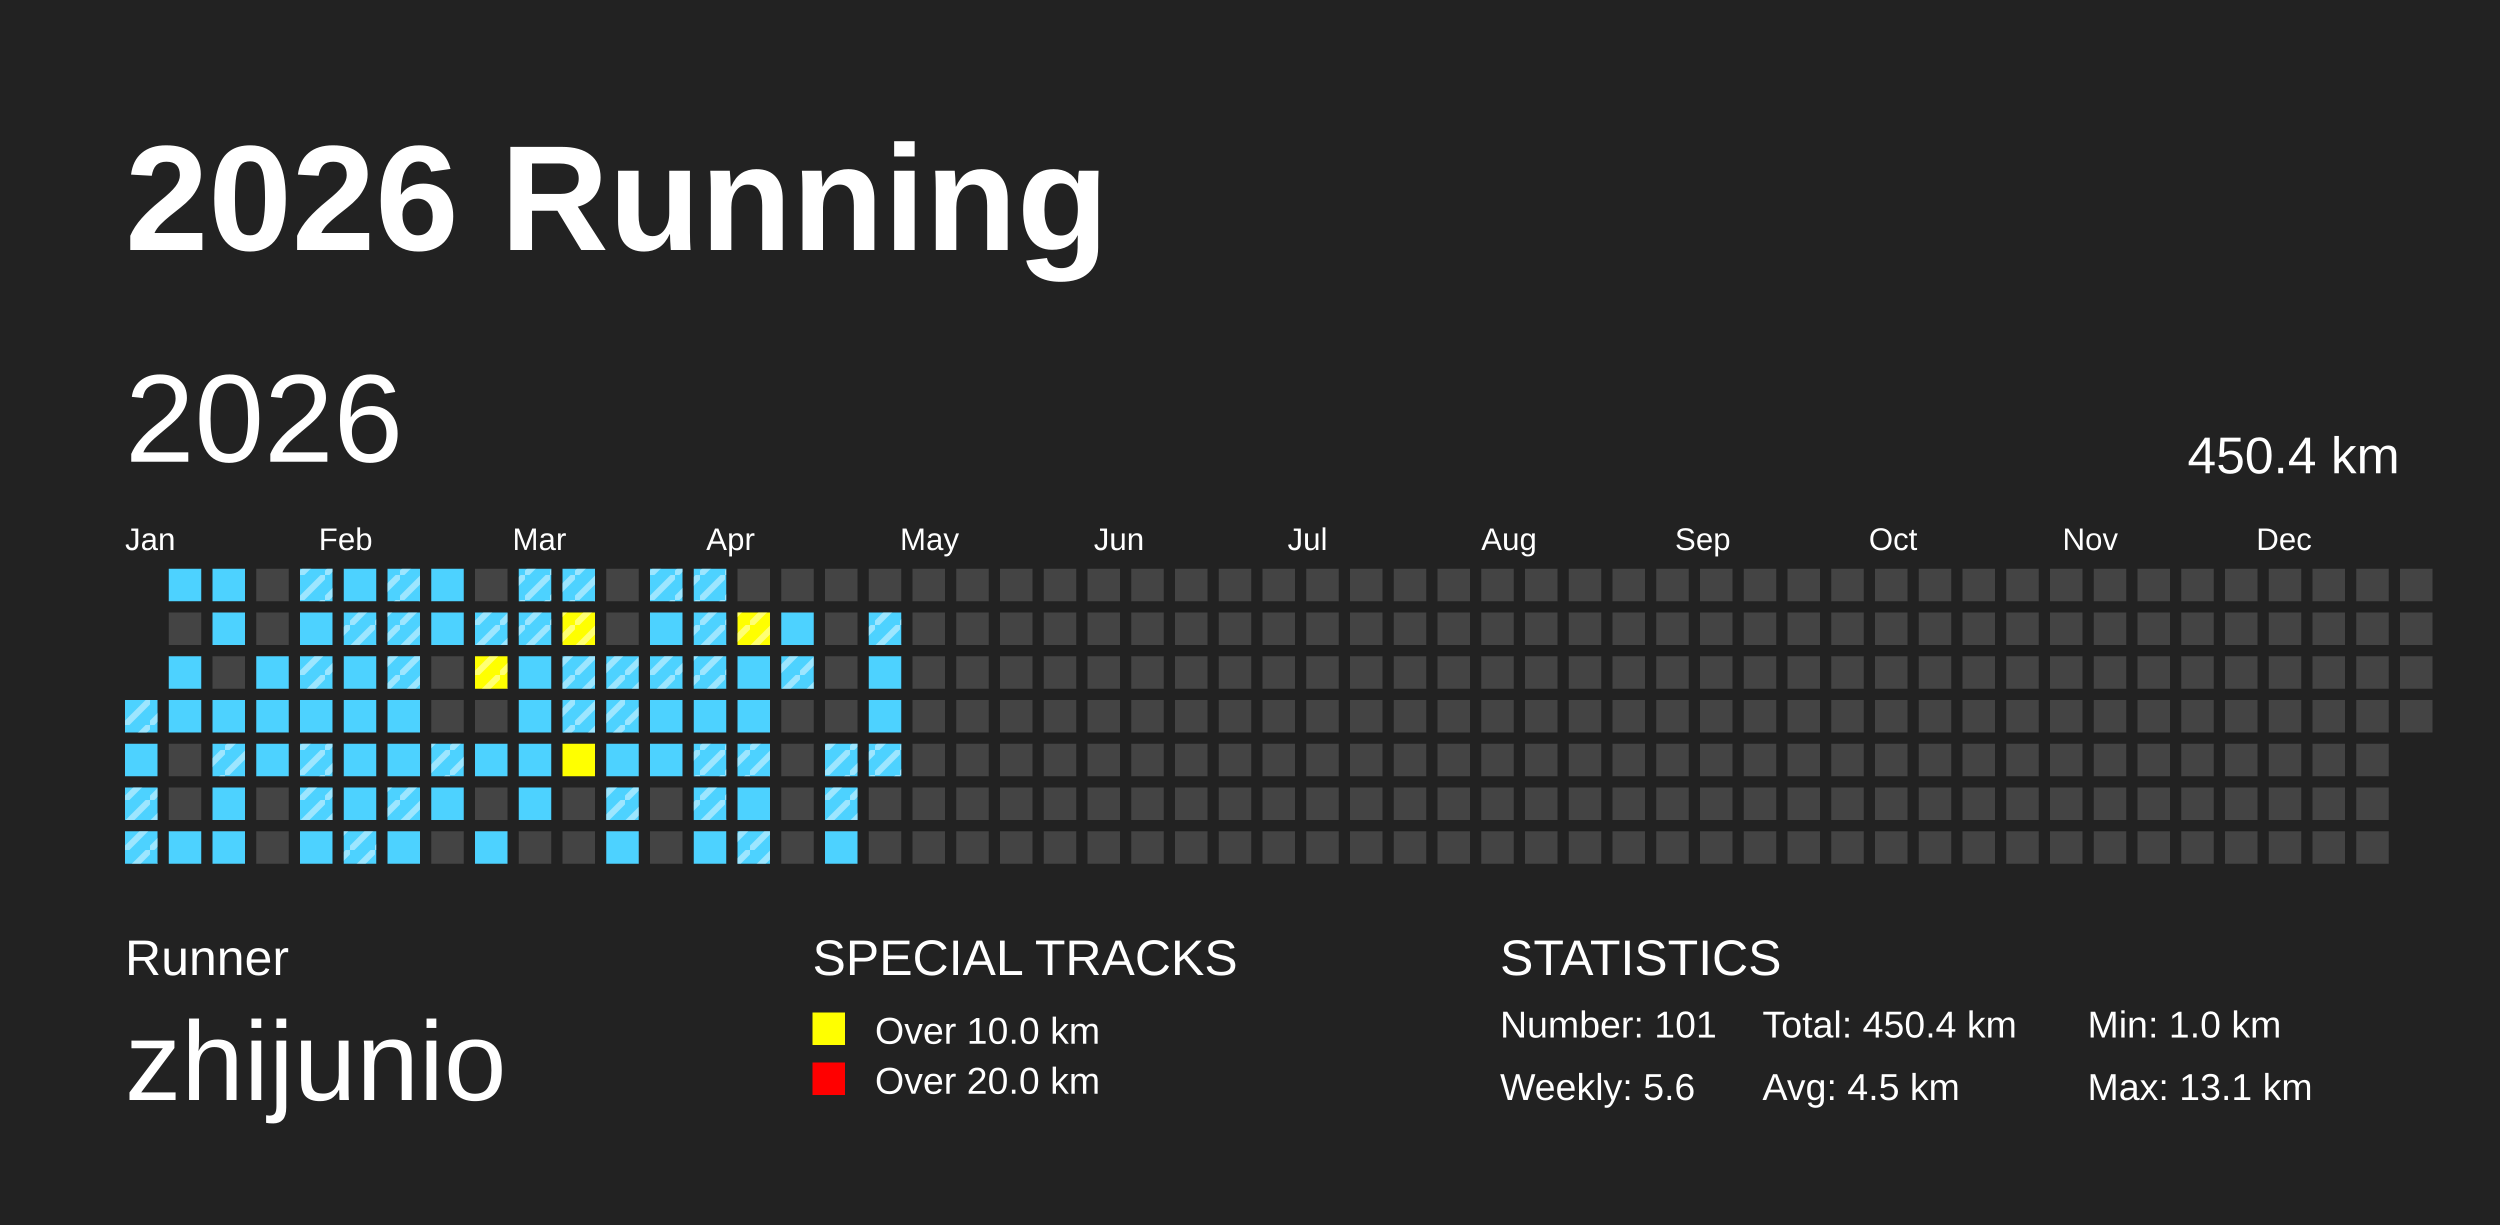
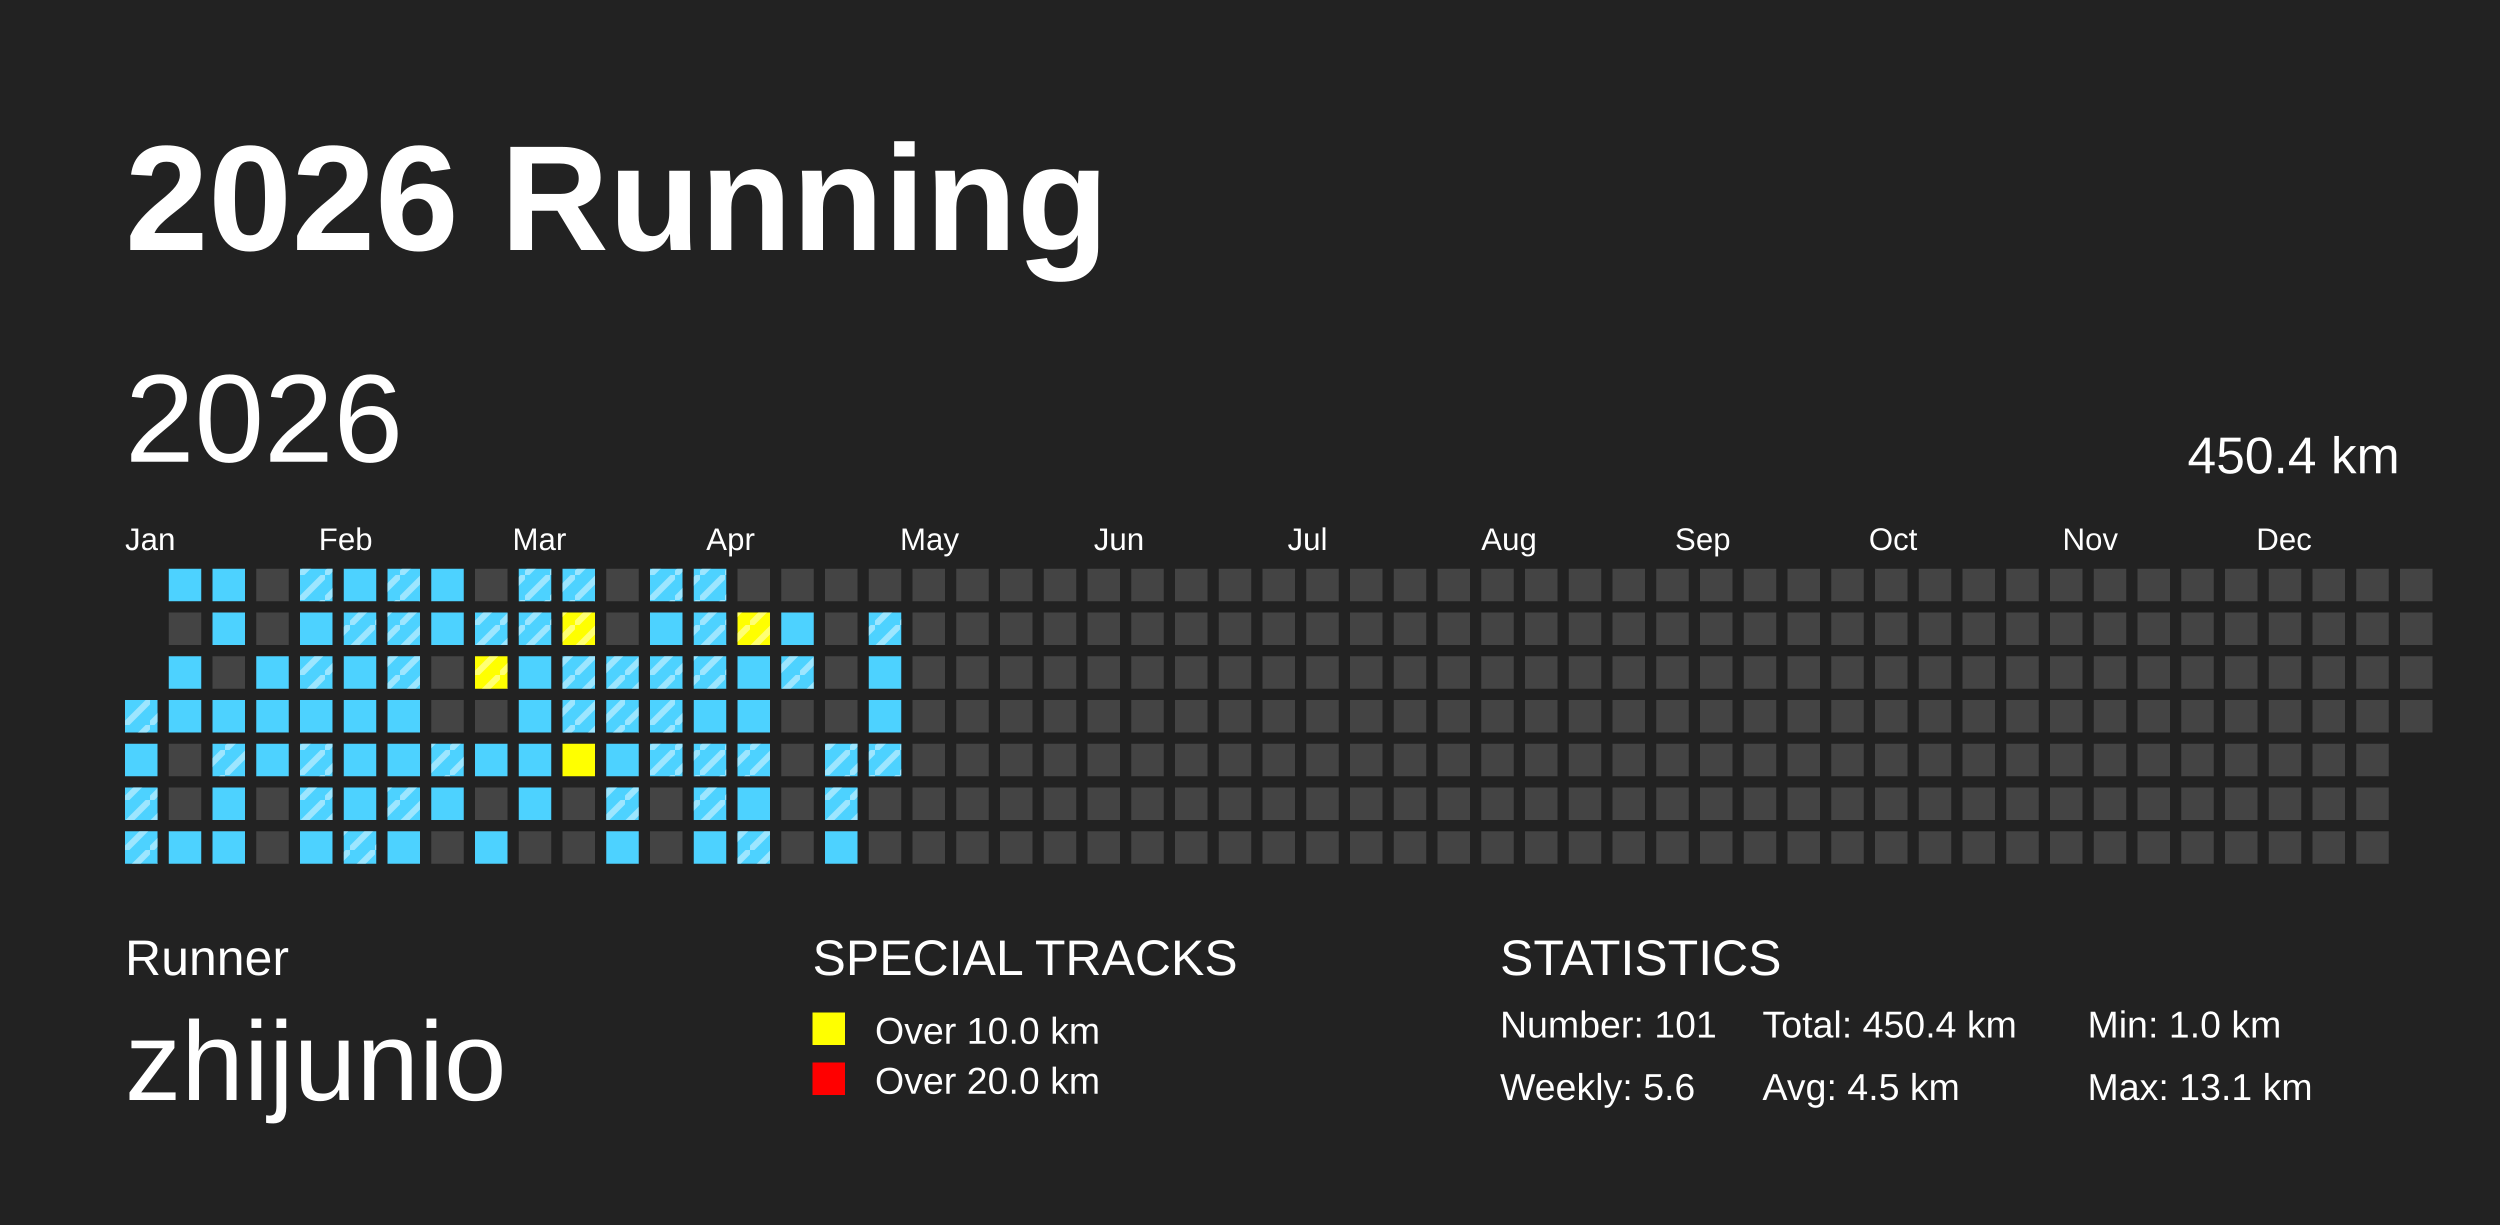
<svg xmlns="http://www.w3.org/2000/svg" baseProfile="full" height="98mm" version="1.1" viewBox="0,0,200,98" width="200mm">
  <defs>
    <pattern height="2" id="indoor-stripe" patternUnits="userSpaceOnUse" width="2">
      <line stroke="white" stroke-opacity="0.45" stroke-width="0.5" x1="0" x2="2" y1="2" y2="0" />
    </pattern>
  </defs>
  <rect fill="#222222" height="98" width="200" x="0" y="0" />
  <text fill="#FFFFFF" style="font-size:12px; font-family:Arial; font-weight:bold;" x="10" y="20">2026 Running</text>
  <text fill="#FFFFFF" style="font-size:4px; font-family:Arial" x="10" y="78">Runner</text>
  <text fill="#FFFFFF" style="font-size:9px; font-family:Arial" x="10" y="88">zhijunio</text>
  <text fill="#FFFFFF" style="font-size:4px; font-family:Arial" x="65" y="78">SPECIAL TRACKS</text>
  <rect fill="yellow" height="2.6" width="2.6" x="65" y="81" />
  <text fill="#FFFFFF" style="font-size:3px; font-family:Arial" x="70" y="83.5">Over 10.0 km</text>
  <rect fill="red" height="2.6" width="2.6" x="65" y="85" />
  <text fill="#FFFFFF" style="font-size:3px; font-family:Arial" x="70" y="87.5">Over 20.0 km</text>
  <text fill="#FFFFFF" style="font-size:4px; font-family:Arial" x="120" y="78">STATISTICS</text>
  <text fill="#FFFFFF" style="font-size:3px; font-family:Arial" x="120" y="83">Number: 101</text>
  <text fill="#FFFFFF" style="font-size:3px; font-family:Arial" x="120" y="88">Weekly: 5.6</text>
  <text fill="#FFFFFF" style="font-size:3px; font-family:Arial" x="141" y="83">Total: 450.4 km</text>
  <text fill="#FFFFFF" style="font-size:3px; font-family:Arial" x="141" y="88">Avg: 4.5 km</text>
  <text fill="#FFFFFF" style="font-size:3px; font-family:Arial" x="167" y="83">Min: 1.0 km</text>
  <text fill="#FFFFFF" style="font-size:3px; font-family:Arial" x="167" y="88">Max: 13.1 km</text>
  <text dominant-baseline="hanging" fill="#FFFFFF" style="font-size:10.0px; font-family:Arial;" x="10" y="30">2026</text>
  <text dominant-baseline="hanging" fill="#FFFFFF" style="font-size:4.125px; font-family:Arial;" x="175" y="35">450.4 km</text>
  <text fill="#FFFFFF" style="font-size:2.5px; font-family:Arial" x="10.0" y="44">Jan</text>
  <text fill="#FFFFFF" style="font-size:2.5px; font-family:Arial" x="25.5" y="44">Feb</text>
  <text fill="#FFFFFF" style="font-size:2.5px; font-family:Arial" x="41.0" y="44">Mar</text>
  <text fill="#FFFFFF" style="font-size:2.5px; font-family:Arial" x="56.5" y="44">Apr</text>
  <text fill="#FFFFFF" style="font-size:2.5px; font-family:Arial" x="72.0" y="44">May</text>
  <text fill="#FFFFFF" style="font-size:2.5px; font-family:Arial" x="87.5" y="44">Jun</text>
  <text fill="#FFFFFF" style="font-size:2.5px; font-family:Arial" x="103.0" y="44">Jul</text>
  <text fill="#FFFFFF" style="font-size:2.5px; font-family:Arial" x="118.5" y="44">Aug</text>
  <text fill="#FFFFFF" style="font-size:2.5px; font-family:Arial" x="134.0" y="44">Sep</text>
  <text fill="#FFFFFF" style="font-size:2.5px; font-family:Arial" x="149.5" y="44">Oct</text>
  <text fill="#FFFFFF" style="font-size:2.5px; font-family:Arial" x="165.0" y="44">Nov</text>
  <text fill="#FFFFFF" style="font-size:2.5px; font-family:Arial" x="180.5" y="44">Dec</text>
  <rect fill="#4DD2FF" height="2.6" width="2.6" x="10.0" y="56.0" />
  <rect fill="url(#indoor-stripe)" height="2.6" width="2.6" x="10.0" y="56.0" />
  <rect fill="#4DD2FF" height="2.6" width="2.6" x="10.0" y="59.5" />
  <rect fill="#4DD2FF" height="2.6" width="2.6" x="10.0" y="63.0" />
  <rect fill="url(#indoor-stripe)" height="2.6" width="2.6" x="10.0" y="63.0" />
  <rect fill="#4DD2FF" height="2.6" width="2.6" x="10.0" y="66.5" />
  <rect fill="url(#indoor-stripe)" height="2.6" width="2.6" x="10.0" y="66.5" />
  <rect fill="#4DD2FF" height="2.6" width="2.6" x="13.5" y="45.5" />
  <rect fill="#444444" height="2.6" width="2.6" x="13.5" y="49.0" />
  <rect fill="#4DD2FF" height="2.6" width="2.6" x="13.5" y="52.5" />
  <rect fill="#4DD2FF" height="2.6" width="2.6" x="13.5" y="56.0" />
  <rect fill="#444444" height="2.6" width="2.6" x="13.5" y="59.5" />
  <rect fill="#444444" height="2.6" width="2.6" x="13.5" y="63.0" />
  <rect fill="#4DD2FF" height="2.6" width="2.6" x="13.5" y="66.5" />
  <rect fill="#4DD2FF" height="2.6" width="2.6" x="17.0" y="45.5" />
  <rect fill="#4DD2FF" height="2.6" width="2.6" x="17.0" y="49.0" />
  <rect fill="#444444" height="2.6" width="2.6" x="17.0" y="52.5" />
  <rect fill="#4DD2FF" height="2.6" width="2.6" x="17.0" y="56.0" />
  <rect fill="#4DD2FF" height="2.6" width="2.6" x="17.0" y="59.5" />
  <rect fill="url(#indoor-stripe)" height="2.6" width="2.6" x="17.0" y="59.5" />
  <rect fill="#4DD2FF" height="2.6" width="2.6" x="17.0" y="63.0" />
  <rect fill="#4DD2FF" height="2.6" width="2.6" x="17.0" y="66.5" />
  <rect fill="#444444" height="2.6" width="2.6" x="20.5" y="45.5" />
  <rect fill="#444444" height="2.6" width="2.6" x="20.5" y="49.0" />
  <rect fill="#4DD2FF" height="2.6" width="2.6" x="20.5" y="52.5" />
  <rect fill="#4DD2FF" height="2.6" width="2.6" x="20.5" y="56.0" />
  <rect fill="#4DD2FF" height="2.6" width="2.6" x="20.5" y="59.5" />
  <rect fill="#444444" height="2.6" width="2.6" x="20.5" y="63.0" />
  <rect fill="#444444" height="2.6" width="2.6" x="20.5" y="66.5" />
  <rect fill="#4DD2FF" height="2.6" width="2.6" x="24.0" y="45.5" />
  <rect fill="url(#indoor-stripe)" height="2.6" width="2.6" x="24.0" y="45.5" />
  <rect fill="#4DD2FF" height="2.6" width="2.6" x="24.0" y="49.0" />
  <rect fill="#4DD2FF" height="2.6" width="2.6" x="24.0" y="52.5" />
  <rect fill="url(#indoor-stripe)" height="2.6" width="2.6" x="24.0" y="52.5" />
  <rect fill="#4DD2FF" height="2.6" width="2.6" x="24.0" y="56.0" />
  <rect fill="#4DD2FF" height="2.6" width="2.6" x="24.0" y="59.5" />
  <rect fill="url(#indoor-stripe)" height="2.6" width="2.6" x="24.0" y="59.5" />
  <rect fill="#4DD2FF" height="2.6" width="2.6" x="24.0" y="63.0" />
  <rect fill="url(#indoor-stripe)" height="2.6" width="2.6" x="24.0" y="63.0" />
  <rect fill="#4DD2FF" height="2.6" width="2.6" x="24.0" y="66.5" />
  <rect fill="#4DD2FF" height="2.6" width="2.6" x="27.5" y="45.5" />
  <rect fill="#4DD2FF" height="2.6" width="2.6" x="27.5" y="49.0" />
  <rect fill="url(#indoor-stripe)" height="2.6" width="2.6" x="27.5" y="49.0" />
  <rect fill="#4DD2FF" height="2.6" width="2.6" x="27.5" y="52.5" />
  <rect fill="#4DD2FF" height="2.6" width="2.6" x="27.5" y="56.0" />
  <rect fill="#4DD2FF" height="2.6" width="2.6" x="27.5" y="59.5" />
  <rect fill="#4DD2FF" height="2.6" width="2.6" x="27.5" y="63.0" />
  <rect fill="#4DD2FF" height="2.6" width="2.6" x="27.5" y="66.5" />
  <rect fill="url(#indoor-stripe)" height="2.6" width="2.6" x="27.5" y="66.5" />
  <rect fill="#4DD2FF" height="2.6" width="2.6" x="31.0" y="45.5" />
  <rect fill="url(#indoor-stripe)" height="2.6" width="2.6" x="31.0" y="45.5" />
  <rect fill="#4DD2FF" height="2.6" width="2.6" x="31.0" y="49.0" />
  <rect fill="url(#indoor-stripe)" height="2.6" width="2.6" x="31.0" y="49.0" />
  <rect fill="#4DD2FF" height="2.6" width="2.6" x="31.0" y="52.5" />
  <rect fill="url(#indoor-stripe)" height="2.6" width="2.6" x="31.0" y="52.5" />
  <rect fill="#4DD2FF" height="2.6" width="2.6" x="31.0" y="56.0" />
  <rect fill="#4DD2FF" height="2.6" width="2.6" x="31.0" y="59.5" />
  <rect fill="#4DD2FF" height="2.6" width="2.6" x="31.0" y="63.0" />
  <rect fill="url(#indoor-stripe)" height="2.6" width="2.6" x="31.0" y="63.0" />
  <rect fill="#4DD2FF" height="2.6" width="2.6" x="31.0" y="66.5" />
  <rect fill="#4DD2FF" height="2.6" width="2.6" x="34.5" y="45.5" />
  <rect fill="#4DD2FF" height="2.6" width="2.6" x="34.5" y="49.0" />
  <rect fill="#444444" height="2.6" width="2.6" x="34.5" y="52.5" />
  <rect fill="#444444" height="2.6" width="2.6" x="34.5" y="56.0" />
  <rect fill="#4DD2FF" height="2.6" width="2.6" x="34.5" y="59.5" />
  <rect fill="url(#indoor-stripe)" height="2.6" width="2.6" x="34.5" y="59.5" />
  <rect fill="#4DD2FF" height="2.6" width="2.6" x="34.5" y="63.0" />
  <rect fill="#444444" height="2.6" width="2.6" x="34.5" y="66.5" />
  <rect fill="#444444" height="2.6" width="2.6" x="38.0" y="45.5" />
  <rect fill="#4DD2FF" height="2.6" width="2.6" x="38.0" y="49.0" />
  <rect fill="url(#indoor-stripe)" height="2.6" width="2.6" x="38.0" y="49.0" />
  <rect fill="yellow" height="2.6" width="2.6" x="38.0" y="52.5" />
  <rect fill="url(#indoor-stripe)" height="2.6" width="2.6" x="38.0" y="52.5" />
  <rect fill="#444444" height="2.6" width="2.6" x="38.0" y="56.0" />
  <rect fill="#4DD2FF" height="2.6" width="2.6" x="38.0" y="59.5" />
  <rect fill="#444444" height="2.6" width="2.6" x="38.0" y="63.0" />
  <rect fill="#4DD2FF" height="2.6" width="2.6" x="38.0" y="66.5" />
  <rect fill="#4DD2FF" height="2.6" width="2.6" x="41.5" y="45.5" />
  <rect fill="url(#indoor-stripe)" height="2.6" width="2.6" x="41.5" y="45.5" />
  <rect fill="#4DD2FF" height="2.6" width="2.6" x="41.5" y="49.0" />
  <rect fill="url(#indoor-stripe)" height="2.6" width="2.6" x="41.5" y="49.0" />
  <rect fill="#4DD2FF" height="2.6" width="2.6" x="41.5" y="52.5" />
  <rect fill="#4DD2FF" height="2.6" width="2.6" x="41.5" y="56.0" />
  <rect fill="#4DD2FF" height="2.6" width="2.6" x="41.5" y="59.5" />
  <rect fill="#4DD2FF" height="2.6" width="2.6" x="41.5" y="63.0" />
  <rect fill="#444444" height="2.6" width="2.6" x="41.5" y="66.5" />
  <rect fill="#4DD2FF" height="2.6" width="2.6" x="45.0" y="45.5" />
  <rect fill="url(#indoor-stripe)" height="2.6" width="2.6" x="45.0" y="45.5" />
  <rect fill="yellow" height="2.6" width="2.6" x="45.0" y="49.0" />
  <rect fill="url(#indoor-stripe)" height="2.6" width="2.6" x="45.0" y="49.0" />
  <rect fill="#4DD2FF" height="2.6" width="2.6" x="45.0" y="52.5" />
  <rect fill="url(#indoor-stripe)" height="2.6" width="2.6" x="45.0" y="52.5" />
  <rect fill="#4DD2FF" height="2.6" width="2.6" x="45.0" y="56.0" />
  <rect fill="url(#indoor-stripe)" height="2.6" width="2.6" x="45.0" y="56.0" />
  <rect fill="yellow" height="2.6" width="2.6" x="45.0" y="59.5" />
  <rect fill="#444444" height="2.6" width="2.6" x="45.0" y="63.0" />
  <rect fill="#444444" height="2.6" width="2.6" x="45.0" y="66.5" />
  <rect fill="#444444" height="2.6" width="2.6" x="48.5" y="45.5" />
  <rect fill="#444444" height="2.6" width="2.6" x="48.5" y="49.0" />
  <rect fill="#4DD2FF" height="2.6" width="2.6" x="48.5" y="52.5" />
  <rect fill="url(#indoor-stripe)" height="2.6" width="2.6" x="48.5" y="52.5" />
  <rect fill="#4DD2FF" height="2.6" width="2.6" x="48.5" y="56.0" />
  <rect fill="url(#indoor-stripe)" height="2.6" width="2.6" x="48.5" y="56.0" />
  <rect fill="#4DD2FF" height="2.6" width="2.6" x="48.5" y="59.5" />
  <rect fill="#4DD2FF" height="2.6" width="2.6" x="48.5" y="63.0" />
  <rect fill="url(#indoor-stripe)" height="2.6" width="2.6" x="48.5" y="63.0" />
  <rect fill="#4DD2FF" height="2.6" width="2.6" x="48.5" y="66.5" />
  <rect fill="#4DD2FF" height="2.6" width="2.6" x="52.0" y="45.5" />
  <rect fill="url(#indoor-stripe)" height="2.6" width="2.6" x="52.0" y="45.5" />
  <rect fill="#4DD2FF" height="2.6" width="2.6" x="52.0" y="49.0" />
  <rect fill="#4DD2FF" height="2.6" width="2.6" x="52.0" y="52.5" />
  <rect fill="url(#indoor-stripe)" height="2.6" width="2.6" x="52.0" y="52.5" />
  <rect fill="#4DD2FF" height="2.6" width="2.6" x="52.0" y="56.0" />
+   <rect fill="url(#indoor-stripe)" height="2.6" width="2.6" x="52.0" y="56.0" />
  <rect fill="#4DD2FF" height="2.6" width="2.6" x="52.0" y="59.5" />
+   <rect fill="url(#indoor-stripe)" height="2.6" width="2.6" x="52.0" y="59.5" />
  <rect fill="#444444" height="2.6" width="2.6" x="52.0" y="63.0" />
  <rect fill="#444444" height="2.6" width="2.6" x="52.0" y="66.5" />
  <rect fill="#4DD2FF" height="2.6" width="2.6" x="55.5" y="45.5" />
  <rect fill="url(#indoor-stripe)" height="2.6" width="2.6" x="55.5" y="45.5" />
  <rect fill="#4DD2FF" height="2.6" width="2.6" x="55.5" y="49.0" />
  <rect fill="url(#indoor-stripe)" height="2.6" width="2.6" x="55.5" y="49.0" />
  <rect fill="#4DD2FF" height="2.6" width="2.6" x="55.5" y="52.5" />
  <rect fill="url(#indoor-stripe)" height="2.6" width="2.6" x="55.5" y="52.5" />
  <rect fill="#4DD2FF" height="2.6" width="2.6" x="55.5" y="56.0" />
  <rect fill="#4DD2FF" height="2.6" width="2.6" x="55.5" y="59.5" />
  <rect fill="url(#indoor-stripe)" height="2.6" width="2.6" x="55.5" y="59.5" />
  <rect fill="#4DD2FF" height="2.6" width="2.6" x="55.5" y="63.0" />
  <rect fill="url(#indoor-stripe)" height="2.6" width="2.6" x="55.5" y="63.0" />
  <rect fill="#4DD2FF" height="2.6" width="2.6" x="55.5" y="66.5" />
  <rect fill="#444444" height="2.6" width="2.6" x="59.0" y="45.5" />
  <rect fill="yellow" height="2.6" width="2.6" x="59.0" y="49.0" />
  <rect fill="url(#indoor-stripe)" height="2.6" width="2.6" x="59.0" y="49.0" />
  <rect fill="#4DD2FF" height="2.6" width="2.6" x="59.0" y="52.5" />
  <rect fill="#4DD2FF" height="2.6" width="2.6" x="59.0" y="56.0" />
  <rect fill="#4DD2FF" height="2.6" width="2.6" x="59.0" y="59.5" />
  <rect fill="url(#indoor-stripe)" height="2.6" width="2.6" x="59.0" y="59.5" />
  <rect fill="#4DD2FF" height="2.6" width="2.6" x="59.0" y="63.0" />
  <rect fill="#4DD2FF" height="2.6" width="2.6" x="59.0" y="66.5" />
  <rect fill="url(#indoor-stripe)" height="2.6" width="2.6" x="59.0" y="66.5" />
  <rect fill="#444444" height="2.6" width="2.6" x="62.5" y="45.5" />
  <rect fill="#4DD2FF" height="2.6" width="2.6" x="62.5" y="49.0" />
  <rect fill="#4DD2FF" height="2.6" width="2.6" x="62.5" y="52.5" />
  <rect fill="url(#indoor-stripe)" height="2.6" width="2.6" x="62.5" y="52.5" />
  <rect fill="#444444" height="2.6" width="2.6" x="62.5" y="56.0" />
  <rect fill="#444444" height="2.6" width="2.6" x="62.5" y="59.5" />
  <rect fill="#444444" height="2.6" width="2.6" x="62.5" y="63.0" />
  <rect fill="#444444" height="2.6" width="2.6" x="62.5" y="66.5" />
  <rect fill="#444444" height="2.6" width="2.6" x="66.0" y="45.5" />
  <rect fill="#444444" height="2.6" width="2.6" x="66.0" y="49.0" />
  <rect fill="#444444" height="2.6" width="2.6" x="66.0" y="52.5" />
  <rect fill="#444444" height="2.6" width="2.6" x="66.0" y="56.0" />
  <rect fill="#4DD2FF" height="2.6" width="2.6" x="66.0" y="59.5" />
  <rect fill="url(#indoor-stripe)" height="2.6" width="2.6" x="66.0" y="59.5" />
  <rect fill="#4DD2FF" height="2.6" width="2.6" x="66.0" y="63.0" />
  <rect fill="url(#indoor-stripe)" height="2.6" width="2.6" x="66.0" y="63.0" />
  <rect fill="#4DD2FF" height="2.6" width="2.6" x="66.0" y="66.5" />
  <rect fill="#444444" height="2.6" width="2.6" x="69.5" y="45.5" />
  <rect fill="#4DD2FF" height="2.6" width="2.6" x="69.5" y="49.0" />
  <rect fill="url(#indoor-stripe)" height="2.6" width="2.6" x="69.5" y="49.0" />
  <rect fill="#4DD2FF" height="2.6" width="2.6" x="69.5" y="52.5" />
  <rect fill="#4DD2FF" height="2.6" width="2.6" x="69.5" y="56.0" />
  <rect fill="#4DD2FF" height="2.6" width="2.6" x="69.5" y="59.5" />
  <rect fill="url(#indoor-stripe)" height="2.6" width="2.6" x="69.5" y="59.5" />
  <rect fill="#444444" height="2.6" width="2.6" x="69.5" y="63.0" />
  <rect fill="#444444" height="2.6" width="2.6" x="69.5" y="66.5" />
  <rect fill="#444444" height="2.6" width="2.6" x="73.0" y="45.5" />
  <rect fill="#444444" height="2.6" width="2.6" x="73.0" y="49.0" />
  <rect fill="#444444" height="2.6" width="2.6" x="73.0" y="52.5" />
  <rect fill="#444444" height="2.6" width="2.6" x="73.0" y="56.0" />
  <rect fill="#444444" height="2.6" width="2.6" x="73.0" y="59.5" />
  <rect fill="#444444" height="2.6" width="2.6" x="73.0" y="63.0" />
  <rect fill="#444444" height="2.6" width="2.6" x="73.0" y="66.5" />
  <rect fill="#444444" height="2.6" width="2.6" x="76.5" y="45.5" />
  <rect fill="#444444" height="2.6" width="2.6" x="76.5" y="49.0" />
  <rect fill="#444444" height="2.6" width="2.6" x="76.5" y="52.5" />
  <rect fill="#444444" height="2.6" width="2.6" x="76.5" y="56.0" />
  <rect fill="#444444" height="2.6" width="2.6" x="76.5" y="59.5" />
  <rect fill="#444444" height="2.6" width="2.6" x="76.5" y="63.0" />
  <rect fill="#444444" height="2.6" width="2.6" x="76.5" y="66.5" />
  <rect fill="#444444" height="2.6" width="2.6" x="80.0" y="45.5" />
  <rect fill="#444444" height="2.6" width="2.6" x="80.0" y="49.0" />
  <rect fill="#444444" height="2.6" width="2.6" x="80.0" y="52.5" />
  <rect fill="#444444" height="2.6" width="2.6" x="80.0" y="56.0" />
  <rect fill="#444444" height="2.6" width="2.6" x="80.0" y="59.5" />
  <rect fill="#444444" height="2.6" width="2.6" x="80.0" y="63.0" />
  <rect fill="#444444" height="2.6" width="2.6" x="80.0" y="66.5" />
  <rect fill="#444444" height="2.6" width="2.6" x="83.5" y="45.5" />
  <rect fill="#444444" height="2.6" width="2.6" x="83.5" y="49.0" />
  <rect fill="#444444" height="2.6" width="2.6" x="83.5" y="52.5" />
  <rect fill="#444444" height="2.6" width="2.6" x="83.5" y="56.0" />
  <rect fill="#444444" height="2.6" width="2.6" x="83.5" y="59.5" />
  <rect fill="#444444" height="2.6" width="2.6" x="83.5" y="63.0" />
  <rect fill="#444444" height="2.6" width="2.6" x="83.5" y="66.5" />
  <rect fill="#444444" height="2.6" width="2.6" x="87.0" y="45.5" />
  <rect fill="#444444" height="2.6" width="2.6" x="87.0" y="49.0" />
  <rect fill="#444444" height="2.6" width="2.6" x="87.0" y="52.5" />
  <rect fill="#444444" height="2.6" width="2.6" x="87.0" y="56.0" />
  <rect fill="#444444" height="2.6" width="2.6" x="87.0" y="59.5" />
  <rect fill="#444444" height="2.6" width="2.6" x="87.0" y="63.0" />
  <rect fill="#444444" height="2.6" width="2.6" x="87.0" y="66.5" />
  <rect fill="#444444" height="2.6" width="2.6" x="90.5" y="45.5" />
  <rect fill="#444444" height="2.6" width="2.6" x="90.5" y="49.0" />
  <rect fill="#444444" height="2.6" width="2.6" x="90.5" y="52.5" />
  <rect fill="#444444" height="2.6" width="2.6" x="90.5" y="56.0" />
  <rect fill="#444444" height="2.6" width="2.6" x="90.5" y="59.5" />
  <rect fill="#444444" height="2.6" width="2.6" x="90.5" y="63.0" />
  <rect fill="#444444" height="2.6" width="2.6" x="90.5" y="66.5" />
  <rect fill="#444444" height="2.6" width="2.6" x="94.0" y="45.5" />
  <rect fill="#444444" height="2.6" width="2.6" x="94.0" y="49.0" />
  <rect fill="#444444" height="2.6" width="2.6" x="94.0" y="52.5" />
  <rect fill="#444444" height="2.6" width="2.6" x="94.0" y="56.0" />
  <rect fill="#444444" height="2.6" width="2.6" x="94.0" y="59.5" />
  <rect fill="#444444" height="2.6" width="2.6" x="94.0" y="63.0" />
  <rect fill="#444444" height="2.6" width="2.6" x="94.0" y="66.5" />
  <rect fill="#444444" height="2.6" width="2.6" x="97.5" y="45.5" />
  <rect fill="#444444" height="2.6" width="2.6" x="97.5" y="49.0" />
  <rect fill="#444444" height="2.6" width="2.6" x="97.5" y="52.5" />
  <rect fill="#444444" height="2.6" width="2.6" x="97.5" y="56.0" />
  <rect fill="#444444" height="2.6" width="2.6" x="97.5" y="59.5" />
  <rect fill="#444444" height="2.6" width="2.6" x="97.5" y="63.0" />
  <rect fill="#444444" height="2.6" width="2.6" x="97.5" y="66.5" />
  <rect fill="#444444" height="2.6" width="2.6" x="101.0" y="45.5" />
  <rect fill="#444444" height="2.6" width="2.6" x="101.0" y="49.0" />
  <rect fill="#444444" height="2.6" width="2.6" x="101.0" y="52.5" />
  <rect fill="#444444" height="2.6" width="2.6" x="101.0" y="56.0" />
  <rect fill="#444444" height="2.6" width="2.6" x="101.0" y="59.5" />
  <rect fill="#444444" height="2.6" width="2.6" x="101.0" y="63.0" />
  <rect fill="#444444" height="2.6" width="2.6" x="101.0" y="66.5" />
  <rect fill="#444444" height="2.6" width="2.6" x="104.5" y="45.5" />
  <rect fill="#444444" height="2.6" width="2.6" x="104.5" y="49.0" />
  <rect fill="#444444" height="2.6" width="2.6" x="104.5" y="52.5" />
  <rect fill="#444444" height="2.6" width="2.6" x="104.5" y="56.0" />
  <rect fill="#444444" height="2.6" width="2.6" x="104.5" y="59.5" />
  <rect fill="#444444" height="2.6" width="2.6" x="104.5" y="63.0" />
  <rect fill="#444444" height="2.6" width="2.6" x="104.5" y="66.5" />
  <rect fill="#444444" height="2.6" width="2.6" x="108.0" y="45.5" />
  <rect fill="#444444" height="2.6" width="2.6" x="108.0" y="49.0" />
  <rect fill="#444444" height="2.6" width="2.6" x="108.0" y="52.5" />
  <rect fill="#444444" height="2.6" width="2.6" x="108.0" y="56.0" />
  <rect fill="#444444" height="2.6" width="2.6" x="108.0" y="59.5" />
  <rect fill="#444444" height="2.6" width="2.6" x="108.0" y="63.0" />
  <rect fill="#444444" height="2.6" width="2.6" x="108.0" y="66.5" />
  <rect fill="#444444" height="2.6" width="2.6" x="111.5" y="45.5" />
  <rect fill="#444444" height="2.6" width="2.6" x="111.5" y="49.0" />
  <rect fill="#444444" height="2.6" width="2.6" x="111.5" y="52.5" />
  <rect fill="#444444" height="2.6" width="2.6" x="111.5" y="56.0" />
  <rect fill="#444444" height="2.6" width="2.6" x="111.5" y="59.5" />
  <rect fill="#444444" height="2.6" width="2.6" x="111.5" y="63.0" />
  <rect fill="#444444" height="2.6" width="2.6" x="111.5" y="66.5" />
  <rect fill="#444444" height="2.6" width="2.6" x="115.0" y="45.5" />
  <rect fill="#444444" height="2.6" width="2.6" x="115.0" y="49.0" />
  <rect fill="#444444" height="2.6" width="2.6" x="115.0" y="52.5" />
  <rect fill="#444444" height="2.6" width="2.6" x="115.0" y="56.0" />
  <rect fill="#444444" height="2.6" width="2.6" x="115.0" y="59.5" />
  <rect fill="#444444" height="2.6" width="2.6" x="115.0" y="63.0" />
  <rect fill="#444444" height="2.6" width="2.6" x="115.0" y="66.5" />
  <rect fill="#444444" height="2.6" width="2.6" x="118.5" y="45.5" />
  <rect fill="#444444" height="2.6" width="2.6" x="118.5" y="49.0" />
  <rect fill="#444444" height="2.6" width="2.6" x="118.5" y="52.5" />
  <rect fill="#444444" height="2.6" width="2.6" x="118.5" y="56.0" />
  <rect fill="#444444" height="2.6" width="2.6" x="118.5" y="59.5" />
  <rect fill="#444444" height="2.6" width="2.6" x="118.5" y="63.0" />
  <rect fill="#444444" height="2.6" width="2.6" x="118.5" y="66.5" />
  <rect fill="#444444" height="2.6" width="2.6" x="122.0" y="45.5" />
  <rect fill="#444444" height="2.6" width="2.6" x="122.0" y="49.0" />
  <rect fill="#444444" height="2.6" width="2.6" x="122.0" y="52.5" />
  <rect fill="#444444" height="2.6" width="2.6" x="122.0" y="56.0" />
  <rect fill="#444444" height="2.6" width="2.6" x="122.0" y="59.5" />
  <rect fill="#444444" height="2.6" width="2.6" x="122.0" y="63.0" />
  <rect fill="#444444" height="2.6" width="2.6" x="122.0" y="66.5" />
  <rect fill="#444444" height="2.6" width="2.6" x="125.5" y="45.5" />
  <rect fill="#444444" height="2.6" width="2.6" x="125.5" y="49.0" />
  <rect fill="#444444" height="2.6" width="2.6" x="125.5" y="52.5" />
  <rect fill="#444444" height="2.6" width="2.6" x="125.5" y="56.0" />
  <rect fill="#444444" height="2.6" width="2.6" x="125.5" y="59.5" />
  <rect fill="#444444" height="2.6" width="2.6" x="125.5" y="63.0" />
  <rect fill="#444444" height="2.6" width="2.6" x="125.5" y="66.5" />
  <rect fill="#444444" height="2.6" width="2.6" x="129.0" y="45.5" />
  <rect fill="#444444" height="2.6" width="2.6" x="129.0" y="49.0" />
  <rect fill="#444444" height="2.6" width="2.6" x="129.0" y="52.5" />
  <rect fill="#444444" height="2.6" width="2.6" x="129.0" y="56.0" />
  <rect fill="#444444" height="2.6" width="2.6" x="129.0" y="59.5" />
  <rect fill="#444444" height="2.6" width="2.6" x="129.0" y="63.0" />
  <rect fill="#444444" height="2.6" width="2.6" x="129.0" y="66.5" />
  <rect fill="#444444" height="2.6" width="2.6" x="132.5" y="45.5" />
  <rect fill="#444444" height="2.6" width="2.6" x="132.5" y="49.0" />
  <rect fill="#444444" height="2.6" width="2.6" x="132.5" y="52.5" />
  <rect fill="#444444" height="2.6" width="2.6" x="132.5" y="56.0" />
  <rect fill="#444444" height="2.6" width="2.6" x="132.5" y="59.5" />
  <rect fill="#444444" height="2.6" width="2.6" x="132.5" y="63.0" />
  <rect fill="#444444" height="2.6" width="2.6" x="132.5" y="66.5" />
  <rect fill="#444444" height="2.6" width="2.6" x="136.0" y="45.5" />
  <rect fill="#444444" height="2.6" width="2.6" x="136.0" y="49.0" />
  <rect fill="#444444" height="2.6" width="2.6" x="136.0" y="52.5" />
  <rect fill="#444444" height="2.6" width="2.6" x="136.0" y="56.0" />
  <rect fill="#444444" height="2.6" width="2.6" x="136.0" y="59.5" />
  <rect fill="#444444" height="2.6" width="2.6" x="136.0" y="63.0" />
  <rect fill="#444444" height="2.6" width="2.6" x="136.0" y="66.5" />
  <rect fill="#444444" height="2.6" width="2.6" x="139.5" y="45.5" />
  <rect fill="#444444" height="2.6" width="2.6" x="139.5" y="49.0" />
  <rect fill="#444444" height="2.6" width="2.6" x="139.5" y="52.5" />
  <rect fill="#444444" height="2.6" width="2.6" x="139.5" y="56.0" />
  <rect fill="#444444" height="2.6" width="2.6" x="139.5" y="59.5" />
  <rect fill="#444444" height="2.6" width="2.6" x="139.5" y="63.0" />
  <rect fill="#444444" height="2.6" width="2.6" x="139.5" y="66.5" />
  <rect fill="#444444" height="2.6" width="2.6" x="143.0" y="45.5" />
  <rect fill="#444444" height="2.6" width="2.6" x="143.0" y="49.0" />
  <rect fill="#444444" height="2.6" width="2.6" x="143.0" y="52.5" />
  <rect fill="#444444" height="2.6" width="2.6" x="143.0" y="56.0" />
  <rect fill="#444444" height="2.6" width="2.6" x="143.0" y="59.5" />
  <rect fill="#444444" height="2.6" width="2.6" x="143.0" y="63.0" />
  <rect fill="#444444" height="2.6" width="2.6" x="143.0" y="66.5" />
  <rect fill="#444444" height="2.6" width="2.6" x="146.5" y="45.5" />
  <rect fill="#444444" height="2.6" width="2.6" x="146.5" y="49.0" />
  <rect fill="#444444" height="2.6" width="2.6" x="146.5" y="52.5" />
  <rect fill="#444444" height="2.6" width="2.6" x="146.5" y="56.0" />
  <rect fill="#444444" height="2.6" width="2.6" x="146.5" y="59.5" />
  <rect fill="#444444" height="2.6" width="2.6" x="146.5" y="63.0" />
  <rect fill="#444444" height="2.6" width="2.6" x="146.5" y="66.5" />
  <rect fill="#444444" height="2.6" width="2.6" x="150.0" y="45.5" />
  <rect fill="#444444" height="2.6" width="2.6" x="150.0" y="49.0" />
  <rect fill="#444444" height="2.6" width="2.6" x="150.0" y="52.5" />
  <rect fill="#444444" height="2.6" width="2.6" x="150.0" y="56.0" />
  <rect fill="#444444" height="2.6" width="2.6" x="150.0" y="59.5" />
  <rect fill="#444444" height="2.6" width="2.6" x="150.0" y="63.0" />
  <rect fill="#444444" height="2.6" width="2.6" x="150.0" y="66.5" />
  <rect fill="#444444" height="2.6" width="2.6" x="153.5" y="45.5" />
  <rect fill="#444444" height="2.6" width="2.6" x="153.5" y="49.0" />
  <rect fill="#444444" height="2.6" width="2.6" x="153.5" y="52.5" />
  <rect fill="#444444" height="2.6" width="2.6" x="153.5" y="56.0" />
  <rect fill="#444444" height="2.6" width="2.6" x="153.5" y="59.5" />
  <rect fill="#444444" height="2.6" width="2.6" x="153.5" y="63.0" />
  <rect fill="#444444" height="2.6" width="2.6" x="153.5" y="66.5" />
  <rect fill="#444444" height="2.6" width="2.6" x="157.0" y="45.5" />
  <rect fill="#444444" height="2.6" width="2.6" x="157.0" y="49.0" />
  <rect fill="#444444" height="2.6" width="2.6" x="157.0" y="52.5" />
  <rect fill="#444444" height="2.6" width="2.6" x="157.0" y="56.0" />
  <rect fill="#444444" height="2.6" width="2.6" x="157.0" y="59.5" />
  <rect fill="#444444" height="2.6" width="2.6" x="157.0" y="63.0" />
  <rect fill="#444444" height="2.6" width="2.6" x="157.0" y="66.5" />
  <rect fill="#444444" height="2.6" width="2.6" x="160.5" y="45.5" />
  <rect fill="#444444" height="2.6" width="2.6" x="160.5" y="49.0" />
  <rect fill="#444444" height="2.6" width="2.6" x="160.5" y="52.5" />
  <rect fill="#444444" height="2.6" width="2.6" x="160.5" y="56.0" />
  <rect fill="#444444" height="2.6" width="2.6" x="160.5" y="59.5" />
  <rect fill="#444444" height="2.6" width="2.6" x="160.5" y="63.0" />
  <rect fill="#444444" height="2.6" width="2.6" x="160.5" y="66.5" />
  <rect fill="#444444" height="2.6" width="2.6" x="164.0" y="45.5" />
  <rect fill="#444444" height="2.6" width="2.6" x="164.0" y="49.0" />
  <rect fill="#444444" height="2.6" width="2.6" x="164.0" y="52.5" />
  <rect fill="#444444" height="2.6" width="2.6" x="164.0" y="56.0" />
  <rect fill="#444444" height="2.6" width="2.6" x="164.0" y="59.5" />
  <rect fill="#444444" height="2.6" width="2.6" x="164.0" y="63.0" />
  <rect fill="#444444" height="2.6" width="2.6" x="164.0" y="66.5" />
  <rect fill="#444444" height="2.6" width="2.6" x="167.5" y="45.5" />
  <rect fill="#444444" height="2.6" width="2.6" x="167.5" y="49.0" />
  <rect fill="#444444" height="2.6" width="2.6" x="167.5" y="52.5" />
  <rect fill="#444444" height="2.6" width="2.6" x="167.5" y="56.0" />
  <rect fill="#444444" height="2.6" width="2.6" x="167.5" y="59.5" />
  <rect fill="#444444" height="2.6" width="2.6" x="167.5" y="63.0" />
  <rect fill="#444444" height="2.6" width="2.6" x="167.5" y="66.5" />
  <rect fill="#444444" height="2.6" width="2.6" x="171.0" y="45.5" />
  <rect fill="#444444" height="2.6" width="2.6" x="171.0" y="49.0" />
  <rect fill="#444444" height="2.6" width="2.6" x="171.0" y="52.5" />
  <rect fill="#444444" height="2.6" width="2.6" x="171.0" y="56.0" />
  <rect fill="#444444" height="2.6" width="2.6" x="171.0" y="59.5" />
  <rect fill="#444444" height="2.6" width="2.6" x="171.0" y="63.0" />
  <rect fill="#444444" height="2.6" width="2.6" x="171.0" y="66.5" />
  <rect fill="#444444" height="2.6" width="2.6" x="174.5" y="45.5" />
  <rect fill="#444444" height="2.6" width="2.6" x="174.5" y="49.0" />
  <rect fill="#444444" height="2.6" width="2.6" x="174.5" y="52.5" />
  <rect fill="#444444" height="2.6" width="2.6" x="174.5" y="56.0" />
  <rect fill="#444444" height="2.6" width="2.6" x="174.5" y="59.5" />
  <rect fill="#444444" height="2.6" width="2.6" x="174.5" y="63.0" />
  <rect fill="#444444" height="2.6" width="2.6" x="174.5" y="66.5" />
  <rect fill="#444444" height="2.6" width="2.6" x="178.0" y="45.5" />
  <rect fill="#444444" height="2.6" width="2.6" x="178.0" y="49.0" />
  <rect fill="#444444" height="2.6" width="2.6" x="178.0" y="52.5" />
  <rect fill="#444444" height="2.6" width="2.6" x="178.0" y="56.0" />
  <rect fill="#444444" height="2.6" width="2.6" x="178.0" y="59.5" />
  <rect fill="#444444" height="2.6" width="2.6" x="178.0" y="63.0" />
  <rect fill="#444444" height="2.6" width="2.6" x="178.0" y="66.5" />
  <rect fill="#444444" height="2.6" width="2.6" x="181.5" y="45.5" />
  <rect fill="#444444" height="2.6" width="2.6" x="181.5" y="49.0" />
  <rect fill="#444444" height="2.6" width="2.6" x="181.5" y="52.5" />
  <rect fill="#444444" height="2.6" width="2.6" x="181.5" y="56.0" />
  <rect fill="#444444" height="2.6" width="2.6" x="181.5" y="59.5" />
  <rect fill="#444444" height="2.6" width="2.6" x="181.5" y="63.0" />
  <rect fill="#444444" height="2.6" width="2.6" x="181.5" y="66.5" />
  <rect fill="#444444" height="2.6" width="2.6" x="185.0" y="45.5" />
  <rect fill="#444444" height="2.6" width="2.6" x="185.0" y="49.0" />
  <rect fill="#444444" height="2.6" width="2.6" x="185.0" y="52.5" />
  <rect fill="#444444" height="2.6" width="2.6" x="185.0" y="56.0" />
  <rect fill="#444444" height="2.6" width="2.6" x="185.0" y="59.5" />
  <rect fill="#444444" height="2.6" width="2.6" x="185.0" y="63.0" />
  <rect fill="#444444" height="2.6" width="2.6" x="185.0" y="66.5" />
  <rect fill="#444444" height="2.6" width="2.6" x="188.5" y="45.5" />
  <rect fill="#444444" height="2.6" width="2.6" x="188.5" y="49.0" />
  <rect fill="#444444" height="2.6" width="2.6" x="188.5" y="52.5" />
  <rect fill="#444444" height="2.6" width="2.6" x="188.5" y="56.0" />
  <rect fill="#444444" height="2.6" width="2.6" x="188.5" y="59.5" />
  <rect fill="#444444" height="2.6" width="2.6" x="188.5" y="63.0" />
  <rect fill="#444444" height="2.6" width="2.6" x="188.5" y="66.5" />
  <rect fill="#444444" height="2.6" width="2.6" x="192.0" y="45.5" />
  <rect fill="#444444" height="2.6" width="2.6" x="192.0" y="49.0" />
  <rect fill="#444444" height="2.6" width="2.6" x="192.0" y="52.5" />
  <rect fill="#444444" height="2.6" width="2.6" x="192.0" y="56.0" />
</svg>
